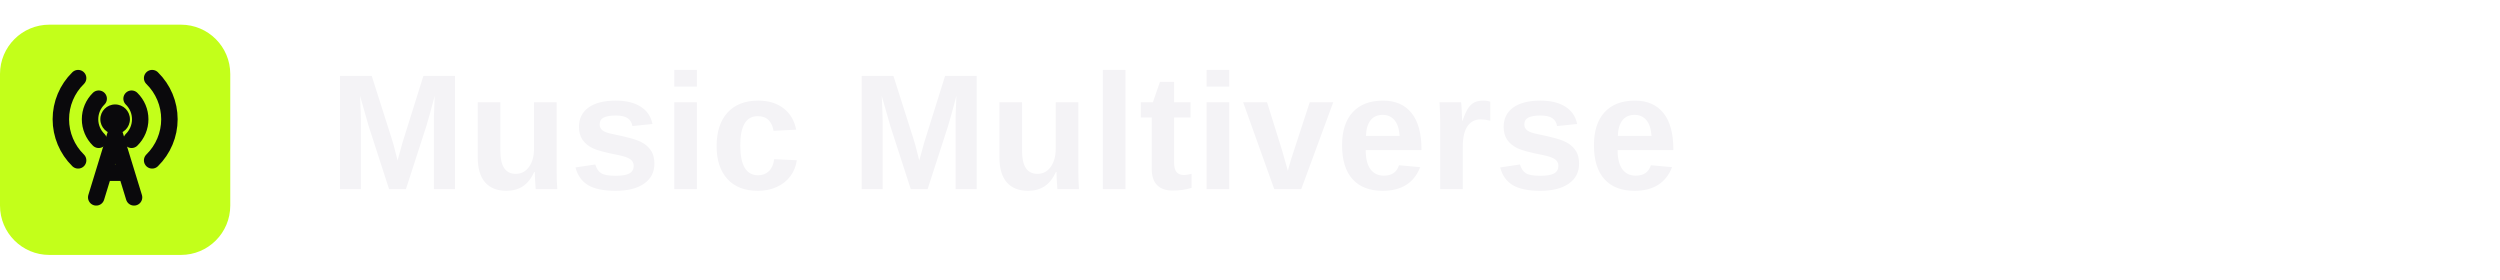
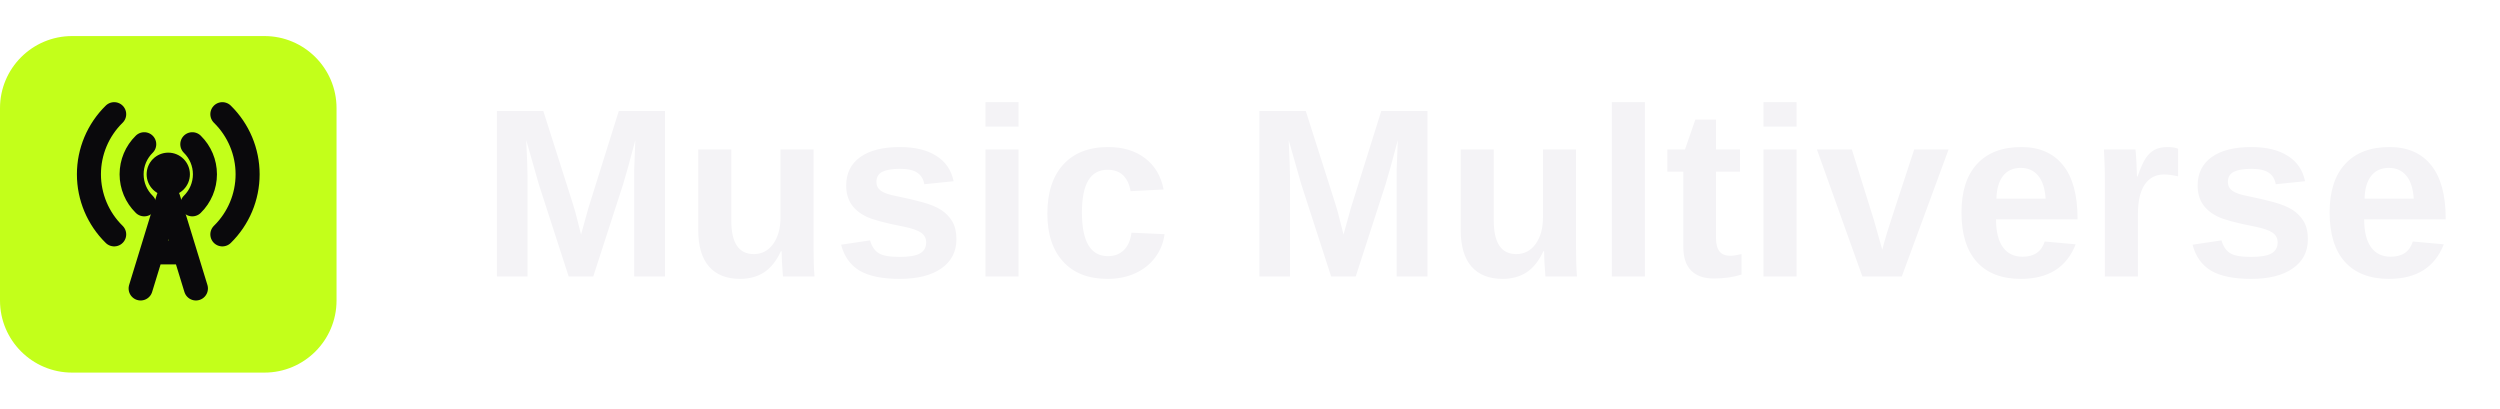
- <svg xmlns="http://www.w3.org/2000/svg" width="304" height="34" viewBox="0 0 304 34" fill="none" role="img" aria-labelledby="logo-title">
+ <svg xmlns="http://www.w3.org/2000/svg" width="208" height="34" viewBox="0 0 208 34" fill="none" role="img" aria-labelledby="logo-title">
  <rect y="3" width="28" height="28" rx="6" fill="#C3FF1A" />
  <path d="M9.5 19.5a7 7 0 0 1 0-10M12 17a3.5 3.5 0 0 1 0-5M18.5 19.5a7 7 0 0 0 0-10M16 17a3.5 3.5 0 0 0 0-5" stroke="#0A090C" stroke-width="2" stroke-linecap="round" />
  <circle cx="14" cy="14.5" r="1.8" fill="#0A090C" />
  <path d="M14 16.5 11.7 24M14 16.5l2.3 7.5M12.7 21h2.6" stroke="#0A090C" stroke-width="2" stroke-linecap="round" />
  <text x="40" y="23" fill="#F4F3F6" font-family="Arial, Helvetica, sans-serif" font-size="20" font-weight="700" letter-spacing=".2">Music Multiverse</text>
</svg>
